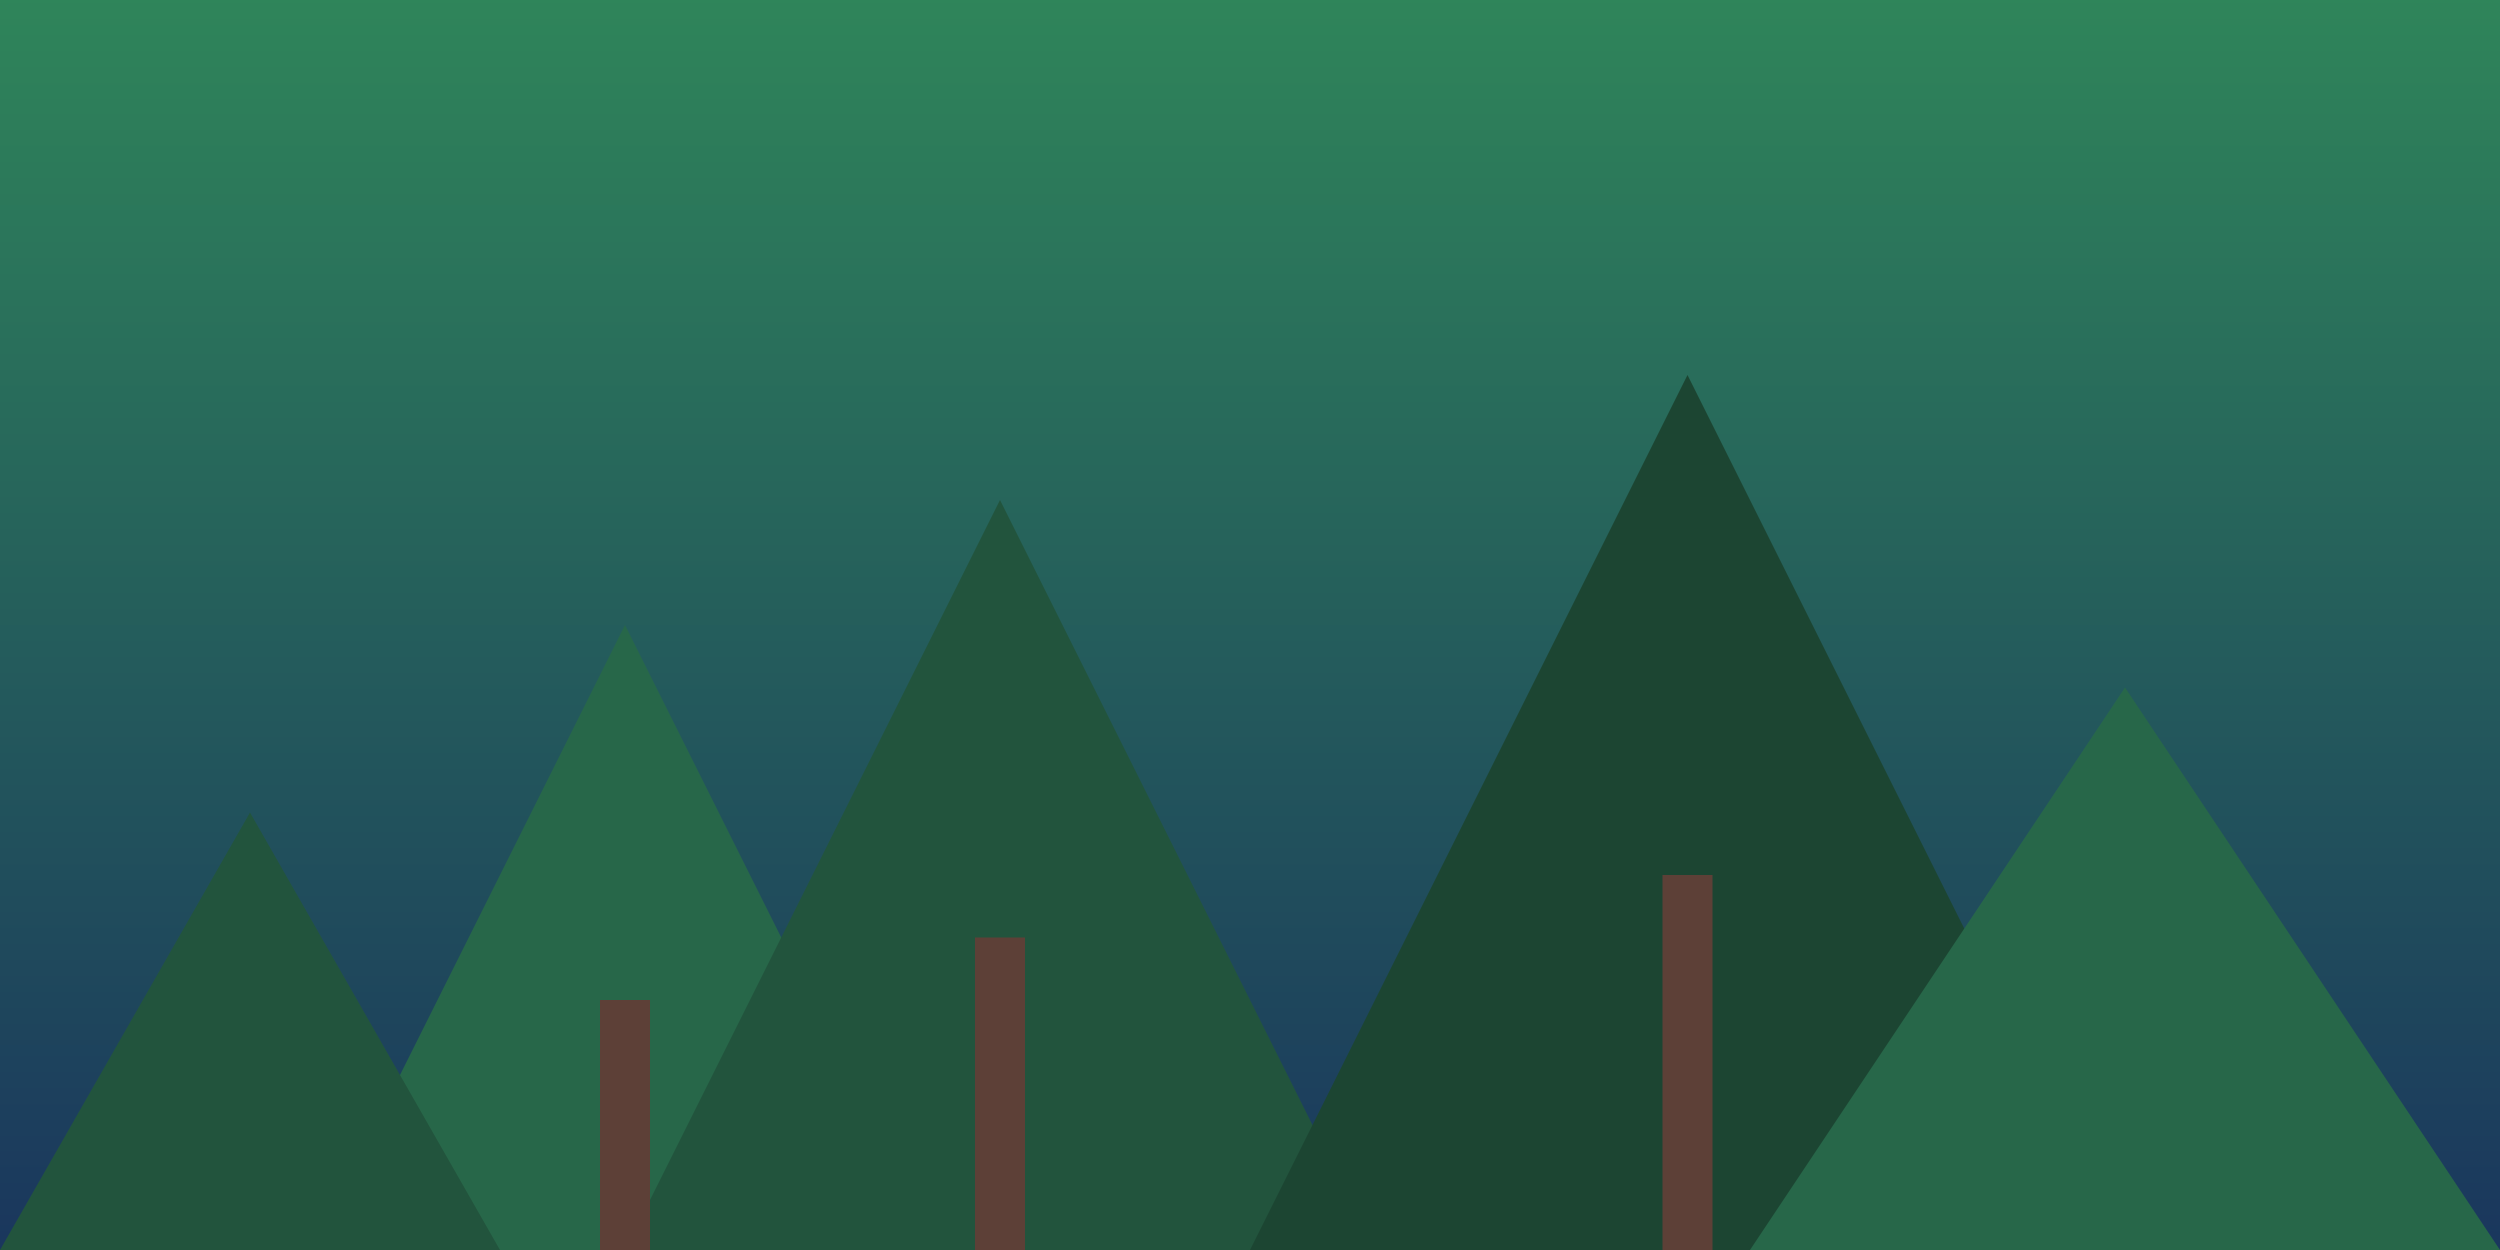
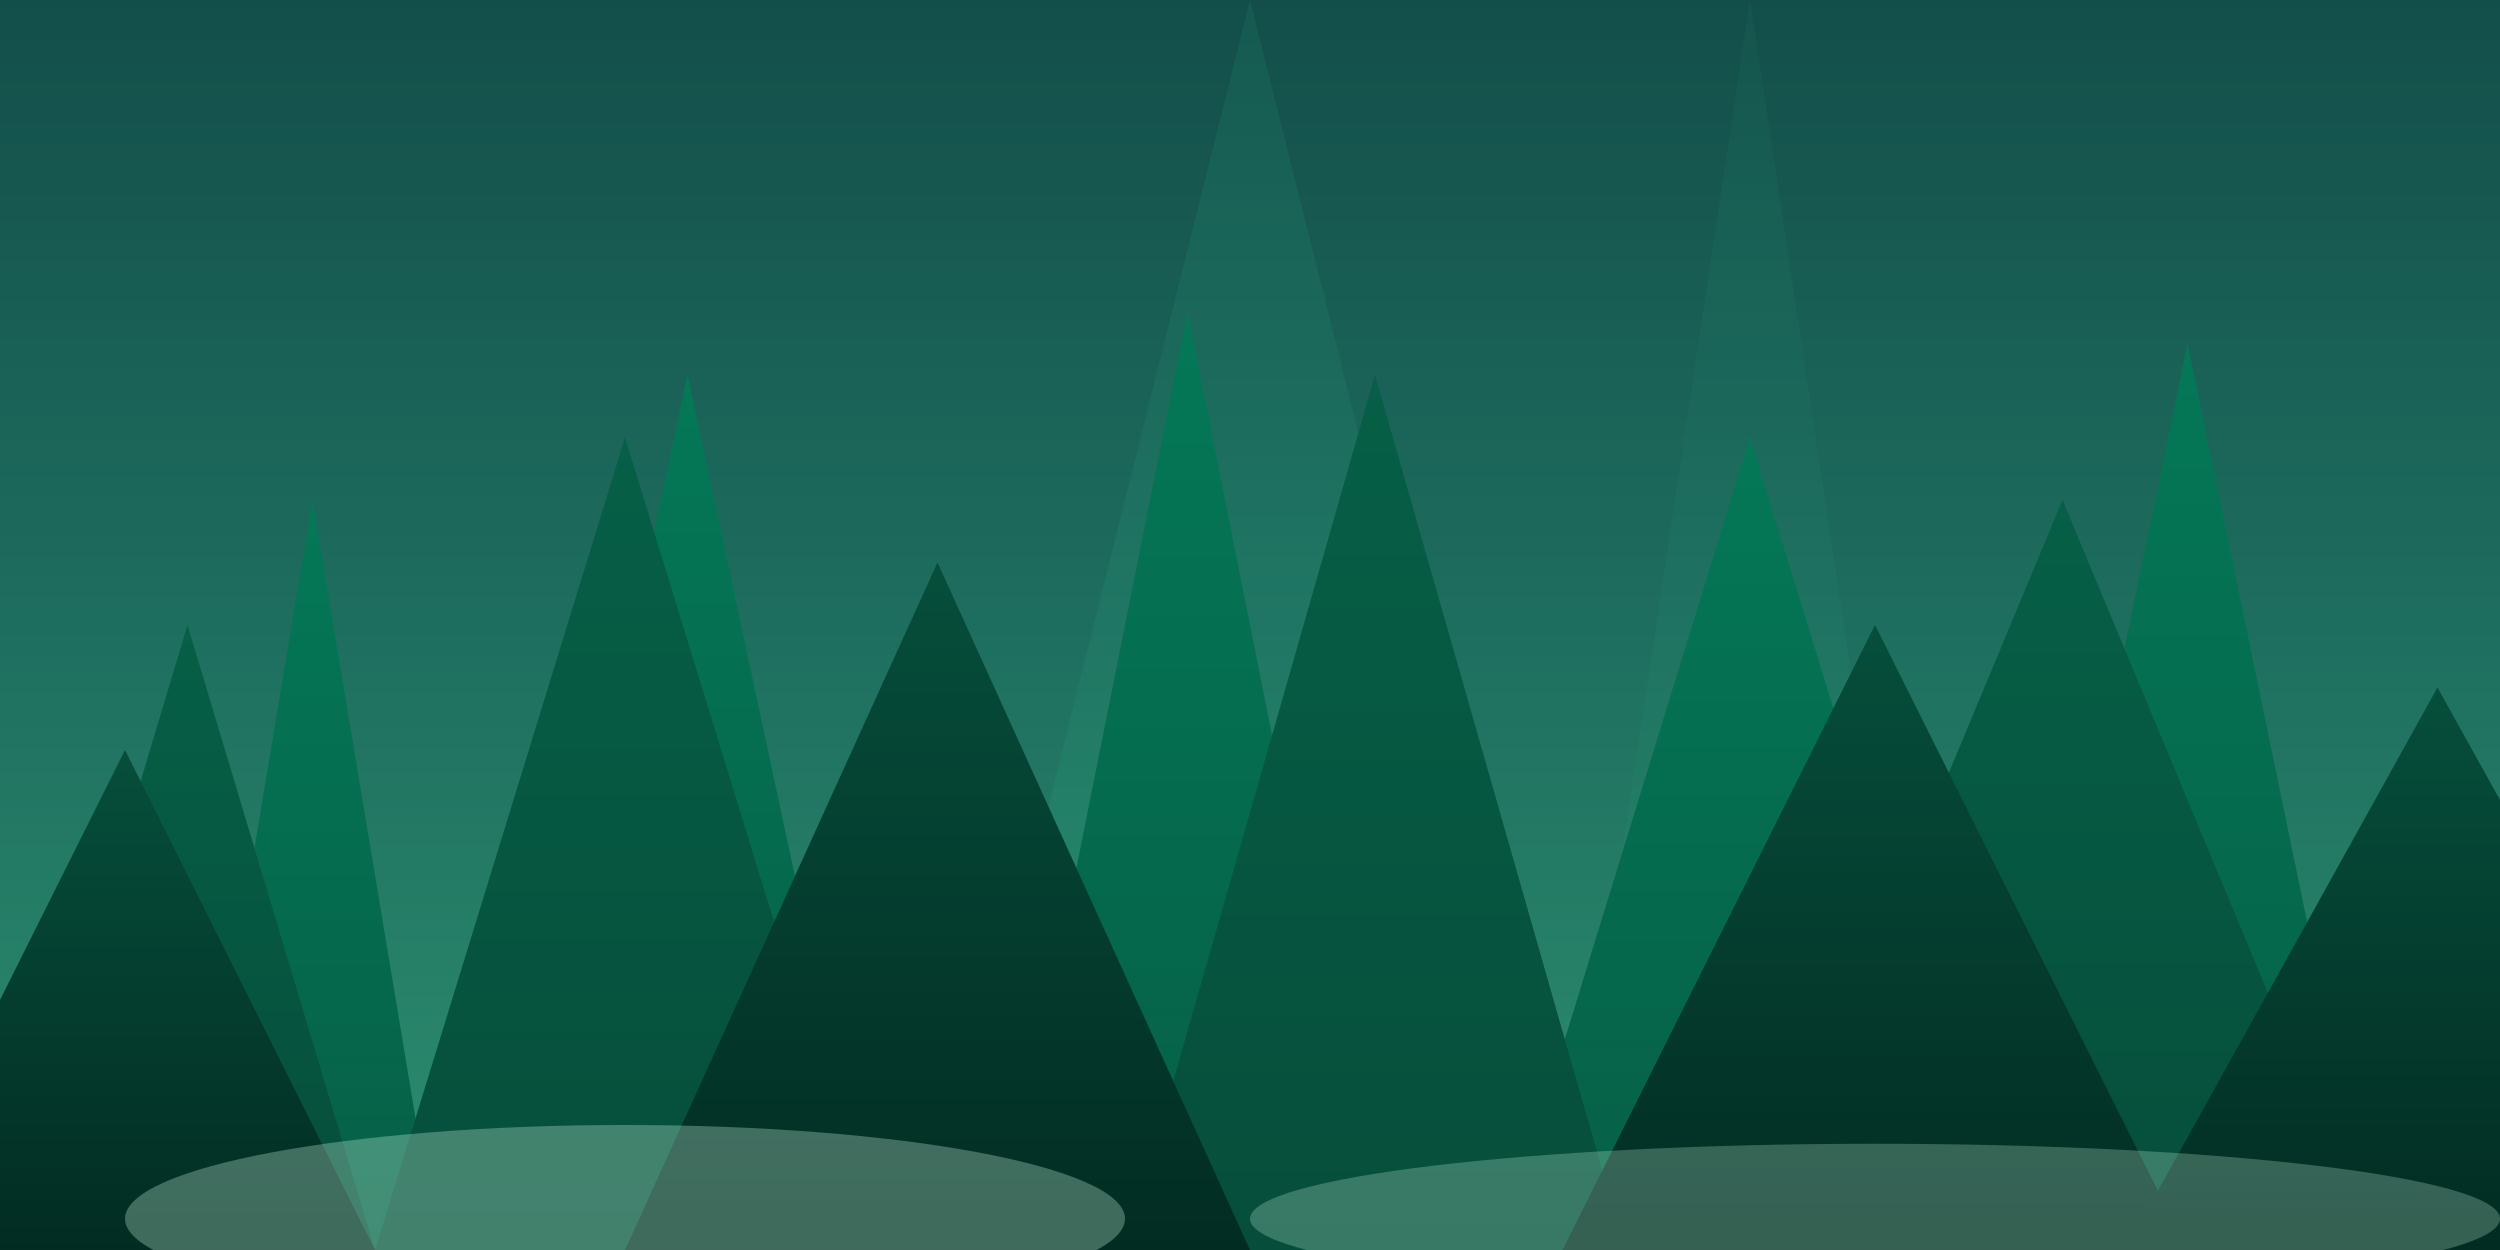
<svg xmlns="http://www.w3.org/2000/svg" viewBox="0 0 400 200">
  <defs>
-     <linearGradient id="forestSky" x1="0%" y1="0%" x2="0%" y2="100%">
-       <stop offset="0%" style="stop-color:#2F855A" />
-       <stop offset="100%" style="stop-color:#1A365D" />
+     <linearGradient id="fsky" x1="0%" y1="0%" x2="0%" y2="100%">
+       <stop offset="0%" style="stop-color:#134e4a" />
+       <stop offset="50%" style="stop-color:#1e6e5f" />
+       <stop offset="100%" style="stop-color:#2d8f6f" />
    </linearGradient>
+     <linearGradient id="tree1" x1="0%" y1="0%" x2="0%" y2="100%">
+       <stop offset="0%" style="stop-color:#064e3b" />
+       <stop offset="100%" style="stop-color:#022c22" />
+     </linearGradient>
+     <linearGradient id="tree2" x1="0%" y1="0%" x2="0%" y2="100%">
+       <stop offset="0%" style="stop-color:#065f46" />
+       <stop offset="100%" style="stop-color:#064e3b" />
+     </linearGradient>
+     <linearGradient id="tree3" x1="0%" y1="0%" x2="0%" y2="100%">
+       <stop offset="0%" style="stop-color:#047857" />
+       <stop offset="100%" style="stop-color:#065f46" />
+     </linearGradient>
+     <filter id="glow">
+       <feGaussianBlur stdDeviation="2" result="coloredBlur" />
+       <feMerge>
+         <feMergeNode in="coloredBlur" />
+         <feMergeNode in="SourceGraphic" />
+       </feMerge>
+     </filter>
  </defs>
-   <rect fill="url(#forestSky)" width="400" height="200" />
-   <polygon fill="#276749" points="50,200 100,100 150,200" />
-   <polygon fill="#22543D" points="100,200 160,80 220,200" />
-   <polygon fill="#1C4532" points="200,200 270,60 340,200" />
-   <polygon fill="#276749" points="280,200 340,110 400,200" />
-   <polygon fill="#22543D" points="0,200 40,130 80,200" />
-   <rect fill="#5D4037" x="96" y="160" width="8" height="40" />
-   <rect fill="#5D4037" x="156" y="150" width="8" height="50" />
-   <rect fill="#5D4037" x="266" y="140" width="8" height="60" />
+   <rect fill="url(#fsky)" width="400" height="200" />
+   <polygon fill="#34d399" points="200,0 150,200 250,200" opacity="0.08" />
+   <polygon fill="#34d399" points="280,0 250,200 310,200" opacity="0.05" />
+   <polygon fill="url(#tree3)" points="30,200 50,80 70,200" />
+   <polygon fill="url(#tree3)" points="80,200 110,60 140,200" />
+   <polygon fill="url(#tree3)" points="160,200 190,50 220,200" />
+   <polygon fill="url(#tree3)" points="240,200 280,70 320,200" />
+   <polygon fill="url(#tree3)" points="320,200 350,55 380,200" />
+   <polygon fill="url(#tree2)" points="0,200 30,100 60,200" />
+   <polygon fill="url(#tree2)" points="60,200 100,70 140,200" />
+   <polygon fill="url(#tree2)" points="180,200 220,60 260,200" />
+   <polygon fill="url(#tree2)" points="280,200 330,80 380,200" />
+   <polygon fill="url(#tree1)" points="-20,200 20,120 60,200" />
+   <polygon fill="url(#tree1)" points="100,200 150,90 200,200" />
+   <polygon fill="url(#tree1)" points="250,200 300,100 350,200" />
+   <polygon fill="url(#tree1)" points="340,200 390,110 440,200" />
+   <ellipse fill="#d1fae5" cx="100" cy="195" rx="80" ry="15" opacity="0.3" />
+   <ellipse fill="#d1fae5" cx="300" cy="195" rx="100" ry="12" opacity="0.25" />
</svg>
